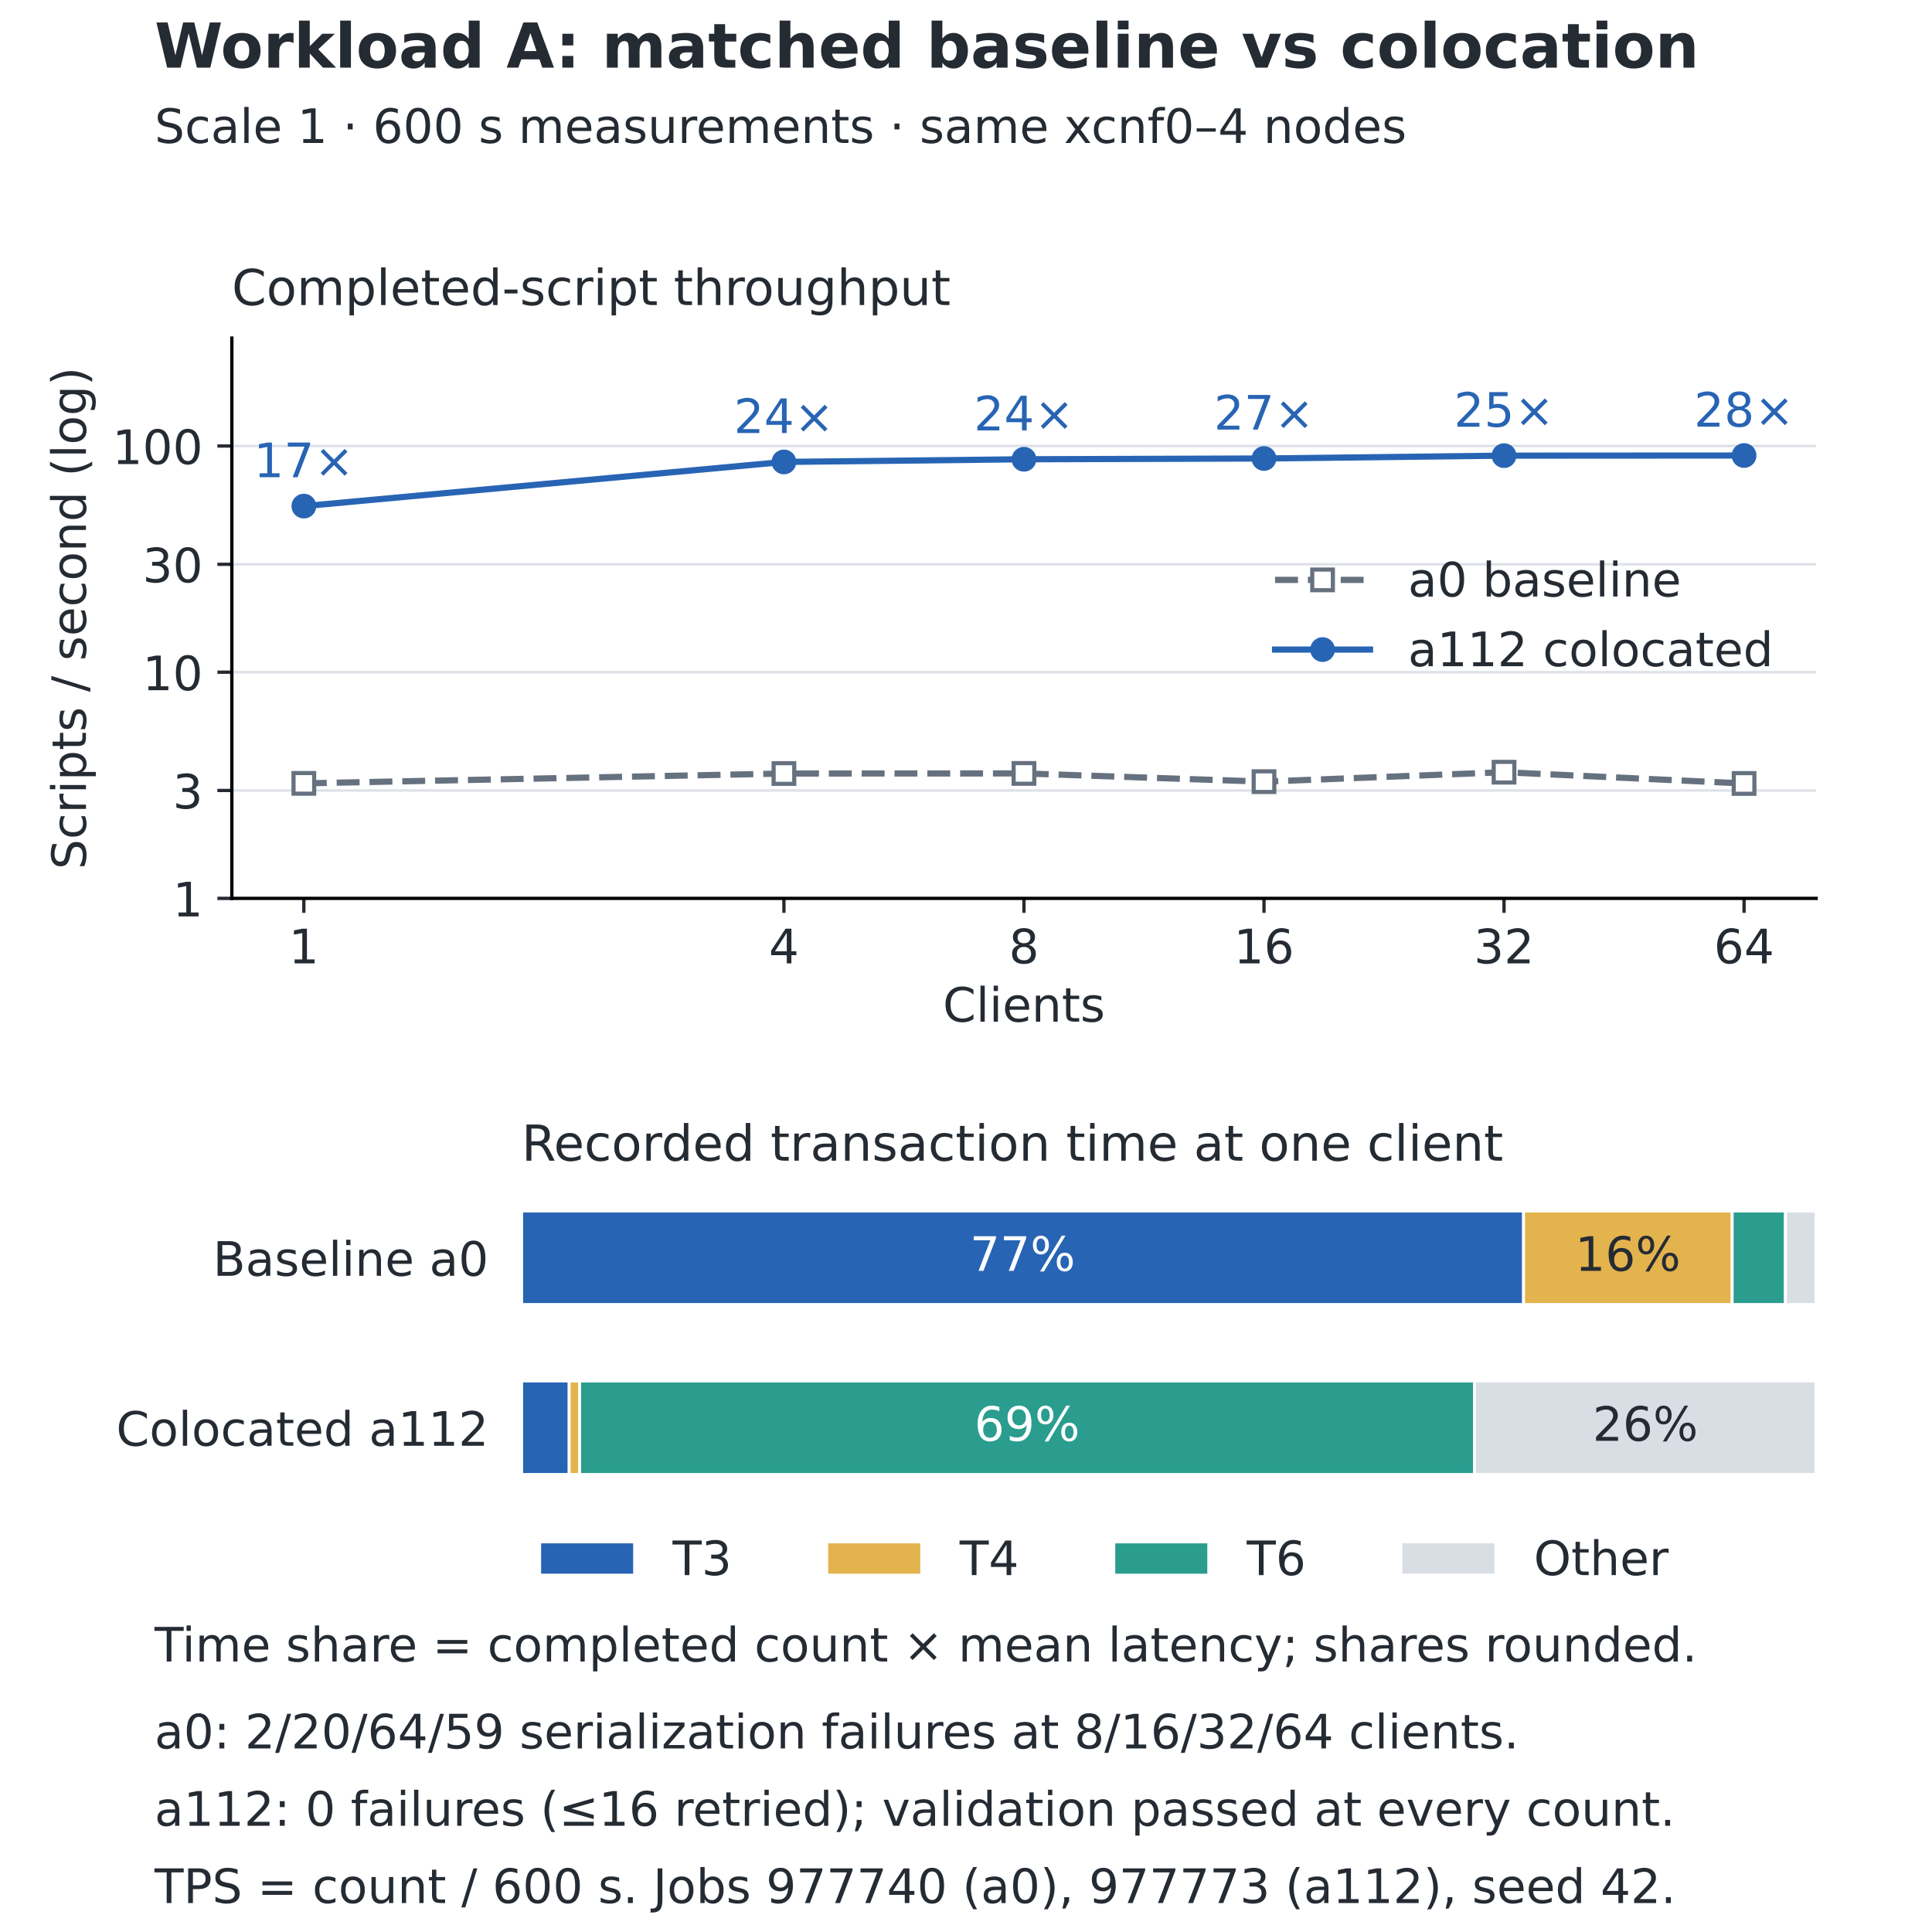
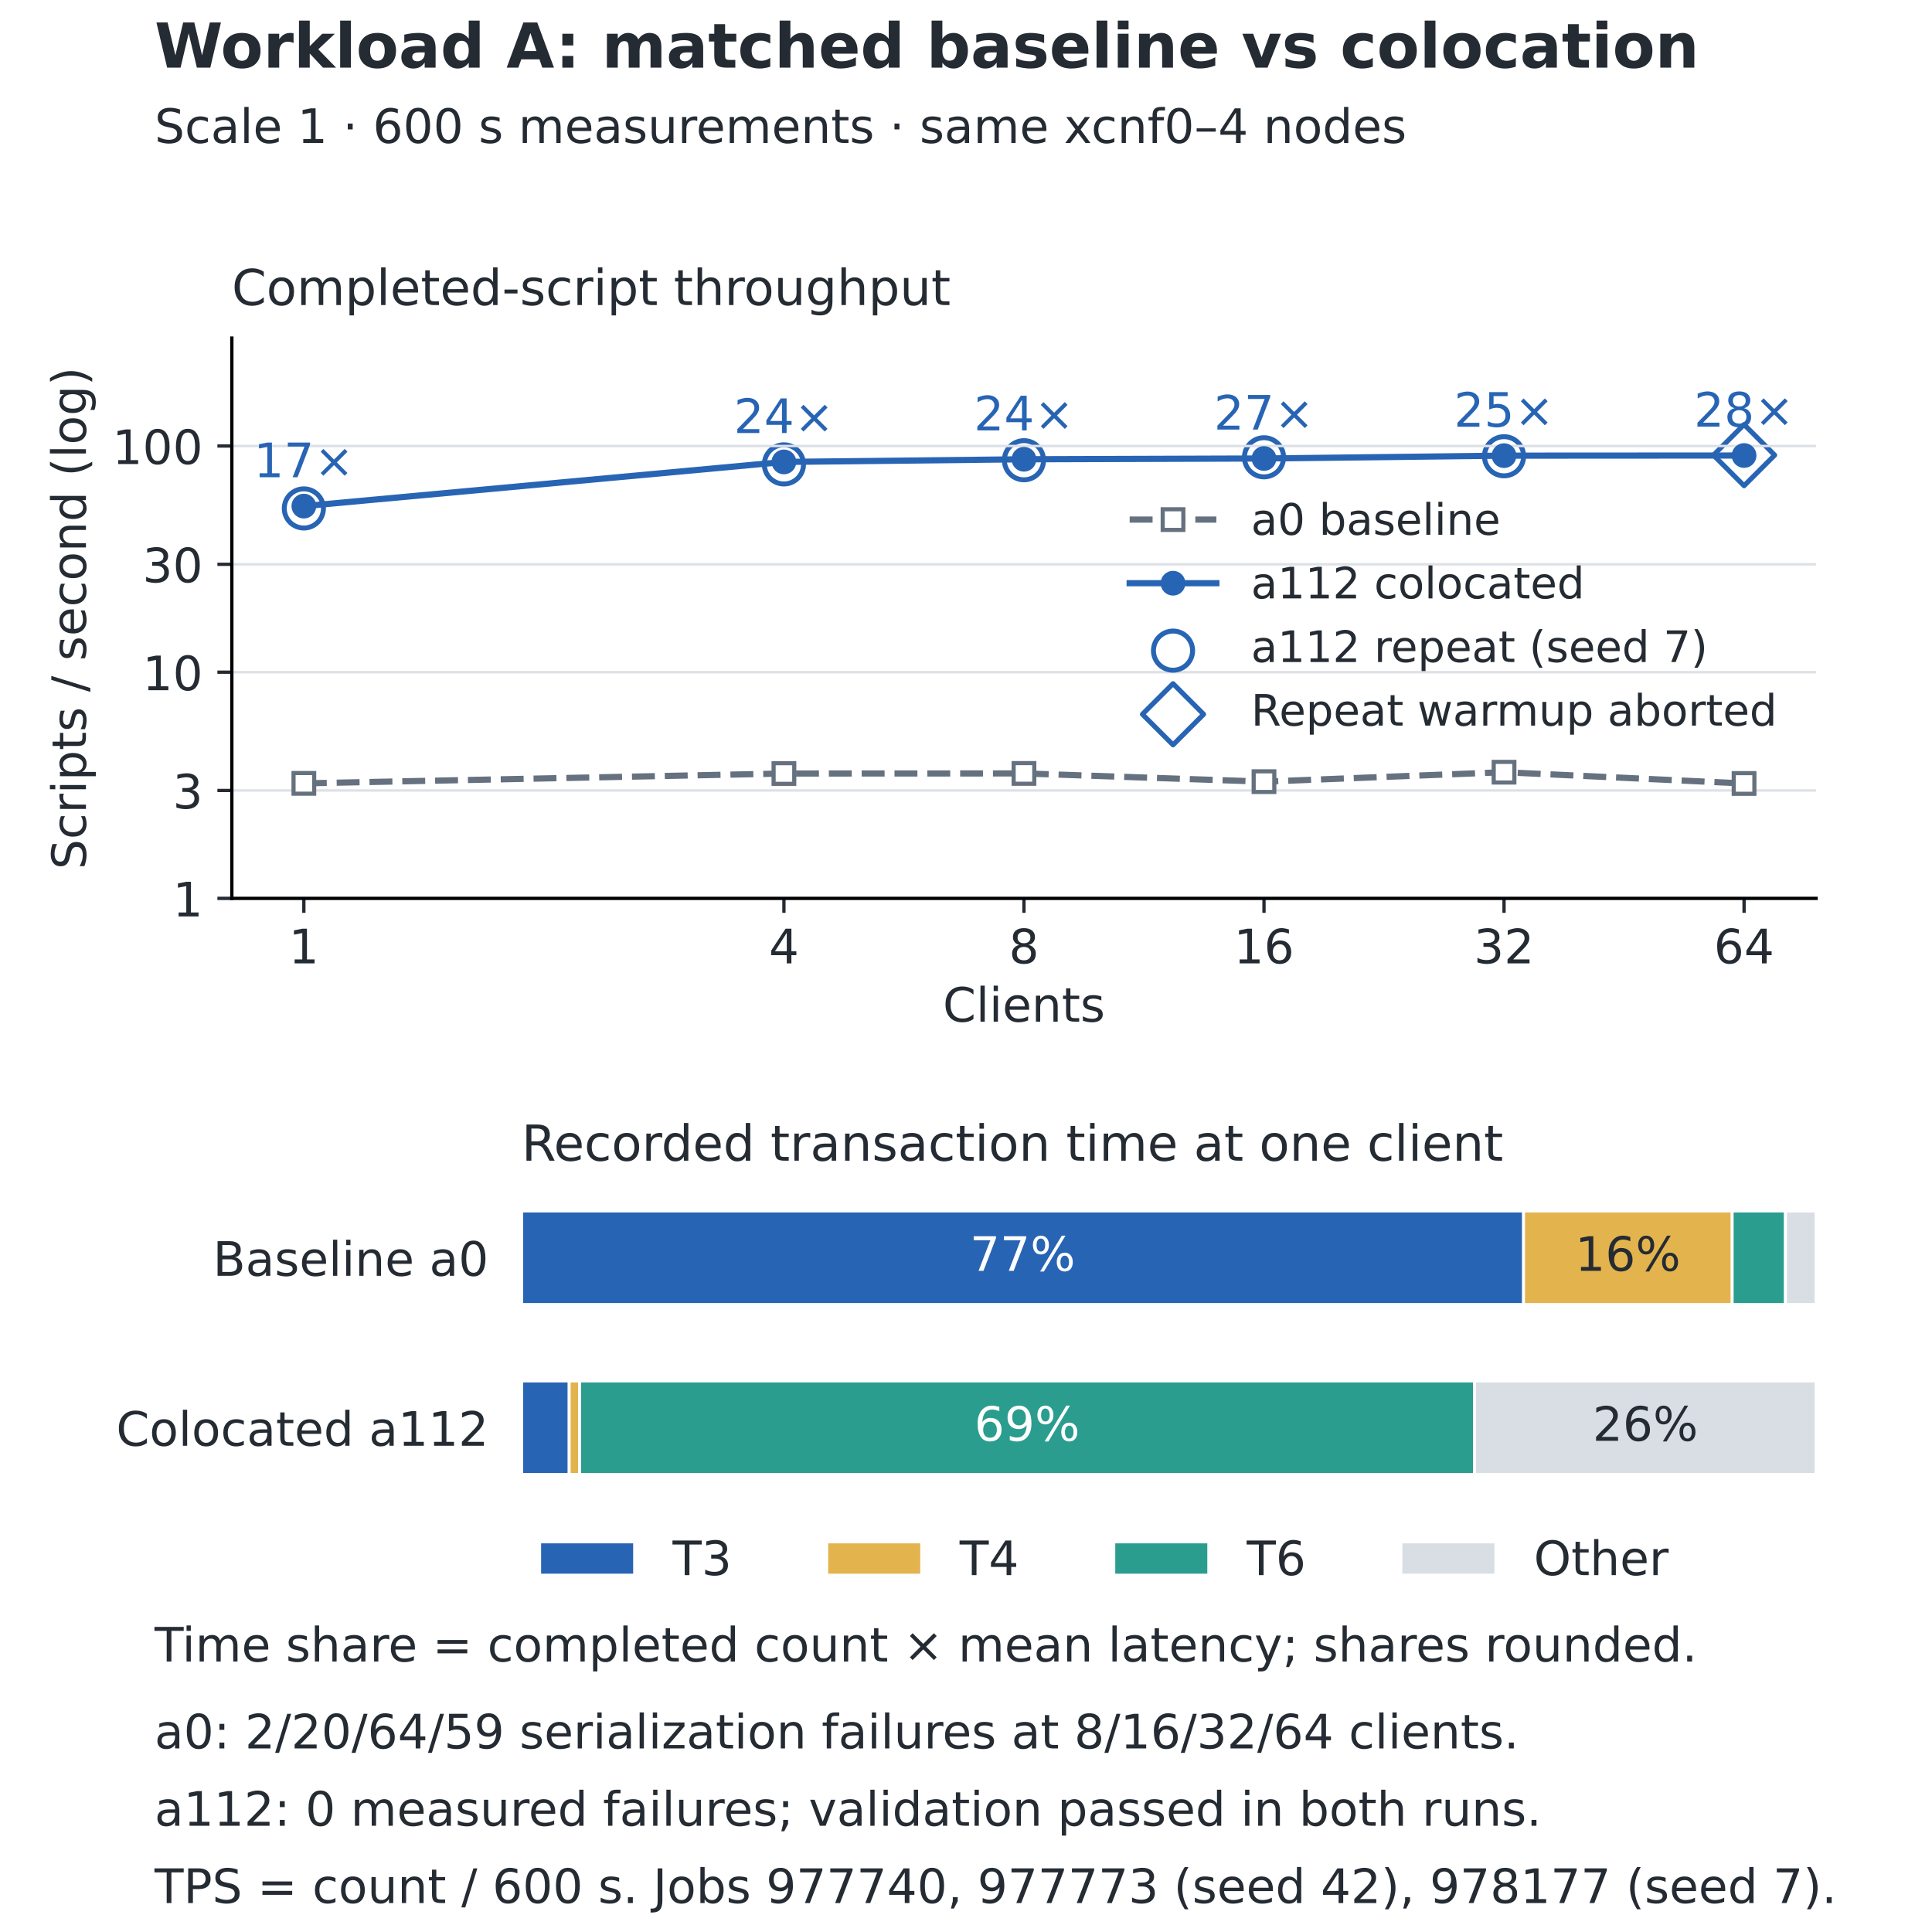
<svg xmlns="http://www.w3.org/2000/svg" xmlns:xlink="http://www.w3.org/1999/xlink" width="468pt" height="468pt" viewBox="0 0 468 468" version="1.1">
  <defs>
    <style type="text/css">*{stroke-linejoin: round; stroke-linecap: butt}</style>
  </defs>
  <g id="figure_1">
    <g id="patch_1">
      <path d="M 0 468 L 468 468 L 468 0 L 0 0 z " style="fill: #ffffff" />
    </g>
    <g id="axes_1">
      <g id="patch_2">
        <path d="M 56.16 217.62 L 439.92 217.62 L 439.92 81.9 L 56.16 81.9 z " style="fill: #ffffff" />
+       </g>
+       <g id="PathCollection_1">
+         <defs>
+           <path id="ma9c5a5f0cc" d="M 0 4.743 C 1.258 4.743 2.465 4.244 3.354 3.354 C 4.244 2.465 4.743 1.258 4.743 0 C 4.743 -1.258 4.244 -2.465 3.354 -3.354 C 2.465 -4.244 1.258 -4.743 0 -4.743 C -1.258 -4.743 -2.465 -4.244 -3.354 -3.354 C -4.244 -2.465 -4.743 -1.258 -4.743 0 C -4.743 1.258 -4.244 2.465 -3.354 3.354 C -2.465 4.244 -1.258 4.743 0 4.743 z " style="stroke: #2864b4; stroke-width: 1.2" />
+         </defs>
+         <g clip-path="url(#p62e594b76f)">
+           <use xlink:href="#ma9c5a5f0cc" x="73.604" y="123.161" style="fill: #ffffff; stroke: #2864b4; stroke-width: 1.2" />
+           <use xlink:href="#ma9c5a5f0cc" x="189.895" y="112.49" style="fill: #ffffff; stroke: #2864b4; stroke-width: 1.2" />
+           <use xlink:href="#ma9c5a5f0cc" x="248.04" y="111.484" style="fill: #ffffff; stroke: #2864b4; stroke-width: 1.2" />
+           <use xlink:href="#ma9c5a5f0cc" x="306.185" y="110.774" style="fill: #ffffff; stroke: #2864b4; stroke-width: 1.2" />
+           <use xlink:href="#ma9c5a5f0cc" x="364.331" y="110.52" style="fill: #ffffff; stroke: #2864b4; stroke-width: 1.2" />
+         </g>
+       </g>
+       <g id="PathCollection_2">
+         <defs>
+           <path id="m2e452bc09b" d="M -0 7.416 L 7.416 0 L 0 -7.416 L -7.416 -0 z " style="stroke: #2864b4; stroke-width: 1.2" />
+         </defs>
+         <g clip-path="url(#p62e594b76f)">
+           <use xlink:href="#m2e452bc09b" x="422.476" y="110.253" style="fill: #ffffff; stroke: #2864b4; stroke-width: 1.2" />
+         </g>
      </g>
      <g id="matplotlib.axis_1">
        <g id="xtick_1">
          <g id="line2d_1">
            <defs>
              <path id="m5076127c3c" d="M 0 0 L 0 3.5 " style="stroke: #252b33; stroke-width: 0.8" />
            </defs>
            <g>
              <use xlink:href="#m5076127c3c" x="73.604" y="217.62" style="fill: #252b33; stroke: #252b33; stroke-width: 0.8" />
            </g>
          </g>
          <g id="text_1">
            <text style="font-size: 11.5px; font-family: 'DejaVu Sans'; text-anchor: middle; fill: #252b33" x="73.604" y="233.358" transform="rotate(-0 73.60364 233.3582)">1</text>
          </g>
        </g>
        <g id="xtick_2">
          <g id="line2d_2">
            <g>
              <use xlink:href="#m5076127c3c" x="189.895" y="217.62" style="fill: #252b33; stroke: #252b33; stroke-width: 0.8" />
            </g>
          </g>
          <g id="text_2">
            <text style="font-size: 11.5px; font-family: 'DejaVu Sans'; text-anchor: middle; fill: #252b33" x="189.895" y="233.358" transform="rotate(-0 189.8945 233.3582)">4</text>
          </g>
        </g>
        <g id="xtick_3">
          <g id="line2d_3">
            <g>
              <use xlink:href="#m5076127c3c" x="248.04" y="217.62" style="fill: #252b33; stroke: #252b33; stroke-width: 0.8" />
            </g>
          </g>
          <g id="text_3">
            <text style="font-size: 11.5px; font-family: 'DejaVu Sans'; text-anchor: middle; fill: #252b33" x="248.04" y="233.358" transform="rotate(-0 248.04 233.3582)">8</text>
          </g>
        </g>
        <g id="xtick_4">
          <g id="line2d_4">
            <g>
              <use xlink:href="#m5076127c3c" x="306.185" y="217.62" style="fill: #252b33; stroke: #252b33; stroke-width: 0.8" />
            </g>
          </g>
          <g id="text_4">
            <text style="font-size: 11.5px; font-family: 'DejaVu Sans'; text-anchor: middle; fill: #252b33" x="306.185" y="233.358" transform="rotate(-0 306.1855 233.3582)">16</text>
          </g>
        </g>
        <g id="xtick_5">
          <g id="line2d_5">
            <g>
              <use xlink:href="#m5076127c3c" x="364.331" y="217.62" style="fill: #252b33; stroke: #252b33; stroke-width: 0.8" />
            </g>
          </g>
          <g id="text_5">
            <text style="font-size: 11.5px; font-family: 'DejaVu Sans'; text-anchor: middle; fill: #252b33" x="364.331" y="233.358" transform="rotate(-0 364.3309 233.3582)">32</text>
          </g>
        </g>
        <g id="xtick_6">
          <g id="line2d_6">
            <g>
              <use xlink:href="#m5076127c3c" x="422.476" y="217.62" style="fill: #252b33; stroke: #252b33; stroke-width: 0.8" />
            </g>
          </g>
          <g id="text_6">
            <text style="font-size: 11.5px; font-family: 'DejaVu Sans'; text-anchor: middle; fill: #252b33" x="422.476" y="233.358" transform="rotate(-0 422.4764 233.3582)">64</text>
          </g>
        </g>
        <g id="text_7">
          <text style="font-size: 11.5px; font-family: 'DejaVu Sans'; text-anchor: middle; fill: #252b33" x="248.04" y="247.488" transform="rotate(-0 248.04 247.488)">Clients</text>
        </g>
      </g>
      <g id="matplotlib.axis_2">
        <g id="ytick_1">
          <g id="line2d_7">
            <path d="M 56.16 217.62 L 439.92 217.62 " clip-path="url(#p62e594b76f)" style="fill: none; stroke: #dde1e7; stroke-width: 0.6; stroke-linecap: square" />
          </g>
          <g id="line2d_8">
            <defs>
              <path id="maa887fcc5d" d="M 0 0 L -3.5 0 " style="stroke: #252b33; stroke-width: 0.8" />
            </defs>
            <g>
              <use xlink:href="#maa887fcc5d" x="56.16" y="217.62" style="fill: #252b33; stroke: #252b33; stroke-width: 0.8" />
            </g>
          </g>
          <g id="text_8">
            <text style="font-size: 11.5px; font-family: 'DejaVu Sans'; text-anchor: end; fill: #252b33" x="49.16" y="221.989" transform="rotate(-0 49.16 221.9891)">1</text>
          </g>
        </g>
        <g id="ytick_2">
          <g id="line2d_9">
            <path d="M 56.16 191.479 L 439.92 191.479 " clip-path="url(#p62e594b76f)" style="fill: none; stroke: #dde1e7; stroke-width: 0.6; stroke-linecap: square" />
          </g>
          <g id="line2d_10">
            <g>
              <use xlink:href="#maa887fcc5d" x="56.16" y="191.479" style="fill: #252b33; stroke: #252b33; stroke-width: 0.8" />
            </g>
          </g>
          <g id="text_9">
            <text style="font-size: 11.5px; font-family: 'DejaVu Sans'; text-anchor: end; fill: #252b33" x="49.16" y="195.848" transform="rotate(-0 49.16 195.8479)">3</text>
          </g>
        </g>
        <g id="ytick_3">
          <g id="line2d_11">
            <path d="M 56.16 162.831 L 439.92 162.831 " clip-path="url(#p62e594b76f)" style="fill: none; stroke: #dde1e7; stroke-width: 0.6; stroke-linecap: square" />
          </g>
          <g id="line2d_12">
            <g>
              <use xlink:href="#maa887fcc5d" x="56.16" y="162.831" style="fill: #252b33; stroke: #252b33; stroke-width: 0.8" />
            </g>
          </g>
          <g id="text_10">
            <text style="font-size: 11.5px; font-family: 'DejaVu Sans'; text-anchor: end; fill: #252b33" x="49.16" y="167.2" transform="rotate(-0 49.16 167.1997)">10</text>
          </g>
        </g>
        <g id="ytick_4">
          <g id="line2d_13">
            <path d="M 56.16 136.689 L 439.92 136.689 " clip-path="url(#p62e594b76f)" style="fill: none; stroke: #dde1e7; stroke-width: 0.6; stroke-linecap: square" />
          </g>
          <g id="line2d_14">
            <g>
              <use xlink:href="#maa887fcc5d" x="56.16" y="136.689" style="fill: #252b33; stroke: #252b33; stroke-width: 0.8" />
            </g>
          </g>
          <g id="text_11">
            <text style="font-size: 11.5px; font-family: 'DejaVu Sans'; text-anchor: end; fill: #252b33" x="49.16" y="141.059" transform="rotate(-0 49.16 141.0585)">30</text>
          </g>
        </g>
        <g id="ytick_5">
          <g id="line2d_15">
            <path d="M 56.16 108.041 L 439.92 108.041 " clip-path="url(#p62e594b76f)" style="fill: none; stroke: #dde1e7; stroke-width: 0.6; stroke-linecap: square" />
          </g>
          <g id="line2d_16">
            <g>
              <use xlink:href="#maa887fcc5d" x="56.16" y="108.041" style="fill: #252b33; stroke: #252b33; stroke-width: 0.8" />
            </g>
          </g>
          <g id="text_12">
            <text style="font-size: 11.5px; font-family: 'DejaVu Sans'; text-anchor: end; fill: #252b33" x="49.16" y="112.41" transform="rotate(-0 49.16 112.4103)">100</text>
          </g>
        </g>
        <g id="text_13">
          <text style="font-size: 11.5px; font-family: 'DejaVu Sans'; text-anchor: middle; fill: #252b33" x="20.818" y="149.76" transform="rotate(-90 20.81773 149.76)">Scripts / second (log)</text>
        </g>
      </g>
      <g id="line2d_17">
        <path d="M 73.604 189.758 L 189.895 187.373 L 248.04 187.351 L 306.185 189.343 L 364.331 187.053 L 422.476 189.783 " clip-path="url(#p62e594b76f)" style="fill: none; stroke-dasharray: 5.55,2.4; stroke-dashoffset: 0; stroke: #66717f; stroke-width: 1.5" />
        <defs>
          <path id="mc9b97de1b2" d="M -2.5 2.5 L 2.5 2.5 L 2.5 -2.5 L -2.5 -2.5 z " style="stroke: #66717f; stroke-linejoin: miter" />
        </defs>
        <g clip-path="url(#p62e594b76f)">
          <use xlink:href="#mc9b97de1b2" x="73.604" y="189.758" style="fill: #ffffff; stroke: #66717f; stroke-linejoin: miter" />
          <use xlink:href="#mc9b97de1b2" x="189.895" y="187.373" style="fill: #ffffff; stroke: #66717f; stroke-linejoin: miter" />
          <use xlink:href="#mc9b97de1b2" x="248.04" y="187.351" style="fill: #ffffff; stroke: #66717f; stroke-linejoin: miter" />
          <use xlink:href="#mc9b97de1b2" x="306.185" y="189.343" style="fill: #ffffff; stroke: #66717f; stroke-linejoin: miter" />
          <use xlink:href="#mc9b97de1b2" x="364.331" y="187.053" style="fill: #ffffff; stroke: #66717f; stroke-linejoin: miter" />
          <use xlink:href="#mc9b97de1b2" x="422.476" y="189.783" style="fill: #ffffff; stroke: #66717f; stroke-linejoin: miter" />
        </g>
      </g>
      <g id="line2d_18">
        <path d="M 73.604 122.598 L 189.895 111.897 L 248.04 111.252 L 306.185 111.063 L 364.331 110.374 L 422.476 110.341 " clip-path="url(#p62e594b76f)" style="fill: none; stroke: #2864b4; stroke-width: 1.5; stroke-linecap: square" />
        <defs>
          <path id="mce920eb246" d="M 0 2.5 C 0.663 2.5 1.299 2.237 1.768 1.768 C 2.237 1.299 2.5 0.663 2.5 0 C 2.5 -0.663 2.237 -1.299 1.768 -1.768 C 1.299 -2.237 0.663 -2.5 0 -2.5 C -0.663 -2.5 -1.299 -2.237 -1.768 -1.768 C -2.237 -1.299 -2.5 -0.663 -2.5 0 C -2.5 0.663 -2.237 1.299 -1.768 1.768 C -1.299 2.237 -0.663 2.5 0 2.5 z " style="stroke: #2864b4" />
        </defs>
        <g clip-path="url(#p62e594b76f)">
          <use xlink:href="#mce920eb246" x="73.604" y="122.598" style="fill: #2864b4; stroke: #2864b4" />
          <use xlink:href="#mce920eb246" x="189.895" y="111.897" style="fill: #2864b4; stroke: #2864b4" />
          <use xlink:href="#mce920eb246" x="248.04" y="111.252" style="fill: #2864b4; stroke: #2864b4" />
          <use xlink:href="#mce920eb246" x="306.185" y="111.063" style="fill: #2864b4; stroke: #2864b4" />
          <use xlink:href="#mce920eb246" x="364.331" y="110.374" style="fill: #2864b4; stroke: #2864b4" />
          <use xlink:href="#mce920eb246" x="422.476" y="110.341" style="fill: #2864b4; stroke: #2864b4" />
        </g>
      </g>
      <g id="patch_3">
        <path d="M 56.16 217.62 L 56.16 81.9 " style="fill: none; stroke: #000000; stroke-width: 0.8; stroke-linejoin: miter; stroke-linecap: square" />
      </g>
      <g id="patch_4">
        <path d="M 56.16 217.62 L 439.92 217.62 " style="fill: none; stroke: #000000; stroke-width: 0.8; stroke-linejoin: miter; stroke-linecap: square" />
      </g>
      <g id="text_14">
        <text style="font-size: 11.5px; font-family: 'DejaVu Sans'; text-anchor: middle; fill: #2864b4" x="73.604" y="115.598" transform="rotate(-0 73.60364 115.5984)">17×</text>
      </g>
      <g id="text_15">
        <text style="font-size: 11.5px; font-family: 'DejaVu Sans'; text-anchor: middle; fill: #2864b4" x="189.895" y="104.897" transform="rotate(-0 189.8945 104.8966)">24×</text>
      </g>
      <g id="text_16">
        <text style="font-size: 11.5px; font-family: 'DejaVu Sans'; text-anchor: middle; fill: #2864b4" x="248.04" y="104.252" transform="rotate(-0 248.04 104.2516)">24×</text>
      </g>
      <g id="text_17">
        <text style="font-size: 11.5px; font-family: 'DejaVu Sans'; text-anchor: middle; fill: #2864b4" x="306.185" y="104.063" transform="rotate(-0 306.1855 104.0631)">27×</text>
      </g>
      <g id="text_18">
        <text style="font-size: 11.5px; font-family: 'DejaVu Sans'; text-anchor: middle; fill: #2864b4" x="364.331" y="103.374" transform="rotate(-0 364.3309 103.3744)">25×</text>
      </g>
      <g id="text_19">
        <text style="font-size: 11.5px; font-family: 'DejaVu Sans'; text-anchor: middle; fill: #2864b4" x="422.476" y="103.341" transform="rotate(-0 422.4764 103.3407)">28×</text>
      </g>
      <g id="text_20">
        <text style="font-size: 12px; font-family: 'DejaVu Sans'; text-anchor: start; fill: #252b33" x="56.16" y="73.9" transform="rotate(-0 56.16 73.9)">Completed-script throughput</text>
      </g>
      <g id="legend_1">
        <g id="line2d_19">
-           <path d="M 308.87 140.468 L 320.37 140.468 L 331.87 140.468 " style="fill: none; stroke-dasharray: 5.55,2.4; stroke-dashoffset: 0; stroke: #66717f; stroke-width: 1.5" />
+           <path d="M 273.648 125.864 L 284.148 125.864 L 294.648 125.864 " style="fill: none; stroke-dasharray: 5.55,2.4; stroke-dashoffset: 0; stroke: #66717f; stroke-width: 1.5" />
          <g>
-             <use xlink:href="#mc9b97de1b2" x="320.37" y="140.468" style="fill: #ffffff; stroke: #66717f; stroke-linejoin: miter" />
+             <use xlink:href="#mc9b97de1b2" x="284.148" y="125.864" style="fill: #ffffff; stroke: #66717f; stroke-linejoin: miter" />
          </g>
        </g>
        <g id="text_21">
-           <text style="font-size: 11.5px; font-family: 'DejaVu Sans'; text-anchor: start; fill: #252b33" x="341.07" y="144.493" transform="rotate(-0 341.0703 144.4934)">a0 baseline</text>
+           <text style="font-size: 10.5px; font-family: 'DejaVu Sans'; text-anchor: start; fill: #252b33" x="303.048" y="129.539" transform="rotate(-0 303.0476 129.5393)">a0 baseline</text>
        </g>
        <g id="line2d_20">
-           <path d="M 308.87 157.348 L 320.37 157.348 L 331.87 157.348 " style="fill: none; stroke: #2864b4; stroke-width: 1.5; stroke-linecap: square" />
+           <path d="M 273.648 141.276 L 284.148 141.276 L 294.648 141.276 " style="fill: none; stroke: #2864b4; stroke-width: 1.5; stroke-linecap: square" />
          <g>
-             <use xlink:href="#mce920eb246" x="320.37" y="157.348" style="fill: #2864b4; stroke: #2864b4" />
+             <use xlink:href="#mce920eb246" x="284.148" y="141.276" style="fill: #2864b4; stroke: #2864b4" />
          </g>
        </g>
        <g id="text_22">
-           <text style="font-size: 11.5px; font-family: 'DejaVu Sans'; text-anchor: start; fill: #252b33" x="341.07" y="161.373" transform="rotate(-0 341.0703 161.3732)">a112 colocated</text>
+           <text style="font-size: 10.5px; font-family: 'DejaVu Sans'; text-anchor: start; fill: #252b33" x="303.048" y="144.951" transform="rotate(-0 303.0476 144.9513)">a112 colocated</text>
+         </g>
+         <g id="PathCollection_3">
+           <g>
+             <use xlink:href="#ma9c5a5f0cc" x="284.148" y="157.607" style="fill: #ffffff; stroke: #2864b4; stroke-width: 1.2" />
+           </g>
+         </g>
+         <g id="text_23">
+           <text style="font-size: 10.5px; font-family: 'DejaVu Sans'; text-anchor: start; fill: #252b33" x="303.048" y="160.363" transform="rotate(-0 303.0476 160.3634)">a112 repeat (seed 7)</text>
+         </g>
+         <g id="PathCollection_4">
+           <g>
+             <use xlink:href="#m2e452bc09b" x="284.148" y="173.019" style="fill: #ffffff; stroke: #2864b4; stroke-width: 1.2" />
+           </g>
+         </g>
+         <g id="text_24">
+           <text style="font-size: 10.5px; font-family: 'DejaVu Sans'; text-anchor: start; fill: #252b33" x="303.048" y="175.775" transform="rotate(-0 303.0476 175.7754)">Repeat warmup aborted</text>
        </g>
      </g>
    </g>
    <g id="axes_2">
      <g id="patch_5">
        <path d="M 126.36 360.36 L 439.92 360.36 L 439.92 290.16 L 126.36 290.16 z " style="fill: #ffffff" />
      </g>
      <g id="patch_6">
        <path d="M 126.36 293.351 L 369.063 293.351 L 369.063 315.996 L 126.36 315.996 z " clip-path="url(#p47a37a0c72)" style="fill: #2864b4; stroke: #ffffff; stroke-width: 0.7; stroke-linejoin: miter" />
      </g>
      <g id="patch_7">
        <path d="M 126.36 334.524 L 137.874 334.524 L 137.874 357.169 L 126.36 357.169 z " clip-path="url(#p47a37a0c72)" style="fill: #2864b4; stroke: #ffffff; stroke-width: 0.7; stroke-linejoin: miter" />
      </g>
      <g id="patch_8">
        <path d="M 369.063 293.351 L 419.596 293.351 L 419.596 315.996 L 369.063 315.996 z " clip-path="url(#p47a37a0c72)" style="fill: #e3b34d; stroke: #ffffff; stroke-width: 0.7; stroke-linejoin: miter" />
      </g>
      <g id="patch_9">
        <path d="M 137.874 334.524 L 140.413 334.524 L 140.413 357.169 L 137.874 357.169 z " clip-path="url(#p47a37a0c72)" style="fill: #e3b34d; stroke: #ffffff; stroke-width: 0.7; stroke-linejoin: miter" />
      </g>
      <g id="patch_10">
        <path d="M 419.596 293.351 L 432.5 293.351 L 432.5 315.996 L 419.596 315.996 z " clip-path="url(#p47a37a0c72)" style="fill: #2a9d8f; stroke: #ffffff; stroke-width: 0.7; stroke-linejoin: miter" />
      </g>
      <g id="patch_11">
        <path d="M 140.413 334.524 L 357.194 334.524 L 357.194 357.169 L 140.413 357.169 z " clip-path="url(#p47a37a0c72)" style="fill: #2a9d8f; stroke: #ffffff; stroke-width: 0.7; stroke-linejoin: miter" />
      </g>
      <g id="patch_12">
        <path d="M 432.5 293.351 L 439.92 293.351 L 439.92 315.996 L 432.5 315.996 z " clip-path="url(#p47a37a0c72)" style="fill: #d9dee5; stroke: #ffffff; stroke-width: 0.7; stroke-linejoin: miter" />
      </g>
      <g id="patch_13">
        <path d="M 357.194 334.524 L 439.92 334.524 L 439.92 357.169 L 357.194 357.169 z " clip-path="url(#p47a37a0c72)" style="fill: #d9dee5; stroke: #ffffff; stroke-width: 0.7; stroke-linejoin: miter" />
      </g>
      <g id="matplotlib.axis_3" />
      <g id="matplotlib.axis_4">
        <g id="ytick_6">
          <g id="line2d_21" />
-           <g id="text_23">
+           <g id="text_25">
            <text style="font-size: 11.5px; font-family: 'DejaVu Sans'; text-anchor: end; fill: #252b33" x="118.36" y="309.043" transform="rotate(-0 118.36 309.0426)">Baseline a0</text>
          </g>
        </g>
        <g id="ytick_7">
          <g id="line2d_22" />
-           <g id="text_24">
+           <g id="text_26">
            <text style="font-size: 11.5px; font-family: 'DejaVu Sans'; text-anchor: end; fill: #252b33" x="118.36" y="350.216" transform="rotate(-0 118.36 350.2156)">Colocated a112</text>
          </g>
        </g>
      </g>
-       <g id="text_25">
+       <g id="text_27">
        <text style="font-size: 11.5px; font-family: 'DejaVu Sans'; text-anchor: middle; fill: #ffffff" x="247.712" y="307.847" transform="rotate(-0 247.7117 307.8468)">77%</text>
      </g>
-       <g id="text_26">
+       <g id="text_28">
        <text style="font-size: 11.5px; font-family: 'DejaVu Sans'; text-anchor: middle; fill: #252b33" x="394.33" y="307.847" transform="rotate(-0 394.3299 307.8468)">16%</text>
      </g>
-       <g id="text_27">
+       <g id="text_29">
        <text style="font-size: 11.5px; font-family: 'DejaVu Sans'; text-anchor: middle; fill: #ffffff" x="248.803" y="349.02" transform="rotate(-0 248.8034 349.0198)">69%</text>
      </g>
-       <g id="text_28">
+       <g id="text_30">
        <text style="font-size: 11.5px; font-family: 'DejaVu Sans'; text-anchor: middle; fill: #252b33" x="398.557" y="349.02" transform="rotate(-0 398.557 349.0198)">26%</text>
      </g>
-       <g id="text_29">
+       <g id="text_31">
        <text style="font-size: 12px; font-family: 'DejaVu Sans'; text-anchor: start; fill: #252b33" x="126.36" y="281.16" transform="rotate(-0 126.36 281.16)">Recorded transaction time at one client</text>
      </g>
      <g id="legend_2">
        <g id="patch_14">
          <path d="M 130.724 381.554 L 153.724 381.554 L 153.724 373.504 L 130.724 373.504 z " style="fill: #2864b4; stroke: #ffffff; stroke-width: 0.7; stroke-linejoin: miter" />
        </g>
-         <g id="text_30">
+         <g id="text_32">
          <text style="font-size: 11.5px; font-family: 'DejaVu Sans'; text-anchor: start; fill: #252b33" x="162.924" y="381.554" transform="rotate(-0 162.9243 381.5542)">T3</text>
        </g>
        <g id="patch_15">
          <path d="M 200.265 381.554 L 223.265 381.554 L 223.265 373.504 L 200.265 373.504 z " style="fill: #e3b34d; stroke: #ffffff; stroke-width: 0.7; stroke-linejoin: miter" />
        </g>
-         <g id="text_31">
+         <g id="text_33">
          <text style="font-size: 11.5px; font-family: 'DejaVu Sans'; text-anchor: start; fill: #252b33" x="232.465" y="381.554" transform="rotate(-0 232.4652 381.5542)">T4</text>
        </g>
        <g id="patch_16">
          <path d="M 269.806 381.554 L 292.806 381.554 L 292.806 373.504 L 269.806 373.504 z " style="fill: #2a9d8f; stroke: #ffffff; stroke-width: 0.7; stroke-linejoin: miter" />
        </g>
-         <g id="text_32">
+         <g id="text_34">
          <text style="font-size: 11.5px; font-family: 'DejaVu Sans'; text-anchor: start; fill: #252b33" x="302.006" y="381.554" transform="rotate(-0 302.006 381.5542)">T6</text>
        </g>
        <g id="patch_17">
          <path d="M 339.347 381.554 L 362.347 381.554 L 362.347 373.504 L 339.347 373.504 z " style="fill: #d9dee5; stroke: #ffffff; stroke-width: 0.7; stroke-linejoin: miter" />
        </g>
-         <g id="text_33">
+         <g id="text_35">
          <text style="font-size: 11.5px; font-family: 'DejaVu Sans'; text-anchor: start; fill: #252b33" x="371.547" y="381.554" transform="rotate(-0 371.5469 381.5542)">Other</text>
        </g>
      </g>
    </g>
-     <g id="text_34">
+     <g id="text_36">
      <text style="font-weight: 700; font-size: 15px; font-family: 'DejaVu Sans'; text-anchor: start; fill: #252b33" x="37.44" y="16.38" transform="rotate(-0 37.44 16.38)">Workload A: matched baseline vs colocation</text>
    </g>
-     <g id="text_35">
+     <g id="text_37">
      <text style="font-size: 11.5px; font-family: 'DejaVu Sans'; text-anchor: start; fill: #252b33" x="37.44" y="34.632" transform="rotate(-0 37.44 34.632)">Scale 1 · 600 s measurements · same xcnf0–4 nodes</text>
    </g>
-     <g id="text_36">
+     <g id="text_38">
      <text style="font-size: 11.5px; font-family: 'DejaVu Sans'; text-anchor: start; fill: #252b33" x="37.44" y="402.48" transform="rotate(-0 37.44 402.48)">Time share = completed count × mean latency; shares rounded.</text>
    </g>
-     <g id="text_37">
+     <g id="text_39">
      <text style="font-size: 11.5px; font-family: 'DejaVu Sans'; text-anchor: start; fill: #252b33" x="37.44" y="423.54" transform="rotate(-0 37.44 423.54)">a0: 2/20/64/59 serialization failures at 8/16/32/64 clients.</text>
    </g>
-     <g id="text_38">
-       <text style="font-size: 11.5px; font-family: 'DejaVu Sans'; text-anchor: start; fill: #252b33" x="37.44" y="442.26" transform="rotate(-0 37.44 442.26)">a112: 0 failures (≤16 retried); validation passed at every count.</text>
-     </g>
-     <g id="text_39">
-       <text style="font-size: 11.5px; font-family: 'DejaVu Sans'; text-anchor: start; fill: #252b33" x="37.44" y="460.98" transform="rotate(-0 37.44 460.98)">TPS = count / 600 s. Jobs 977740 (a0), 977773 (a112), seed 42.</text>
+     <g id="text_40">
+       <text style="font-size: 11.5px; font-family: 'DejaVu Sans'; text-anchor: start; fill: #252b33" x="37.44" y="442.26" transform="rotate(-0 37.44 442.26)">a112: 0 measured failures; validation passed in both runs.</text>
+     </g>
+     <g id="text_41">
+       <text style="font-size: 11.5px; font-family: 'DejaVu Sans'; text-anchor: start; fill: #252b33" x="37.44" y="460.98" transform="rotate(-0 37.44 460.98)">TPS = count / 600 s. Jobs 977740, 977773 (seed 42), 978177 (seed 7).</text>
    </g>
  </g>
  <defs>
    <clipPath id="p62e594b76f">
      <rect x="56.16" y="81.9" width="383.76" height="135.72" />
    </clipPath>
    <clipPath id="p47a37a0c72">
      <rect x="126.36" y="290.16" width="313.56" height="70.2" />
    </clipPath>
  </defs>
</svg>
